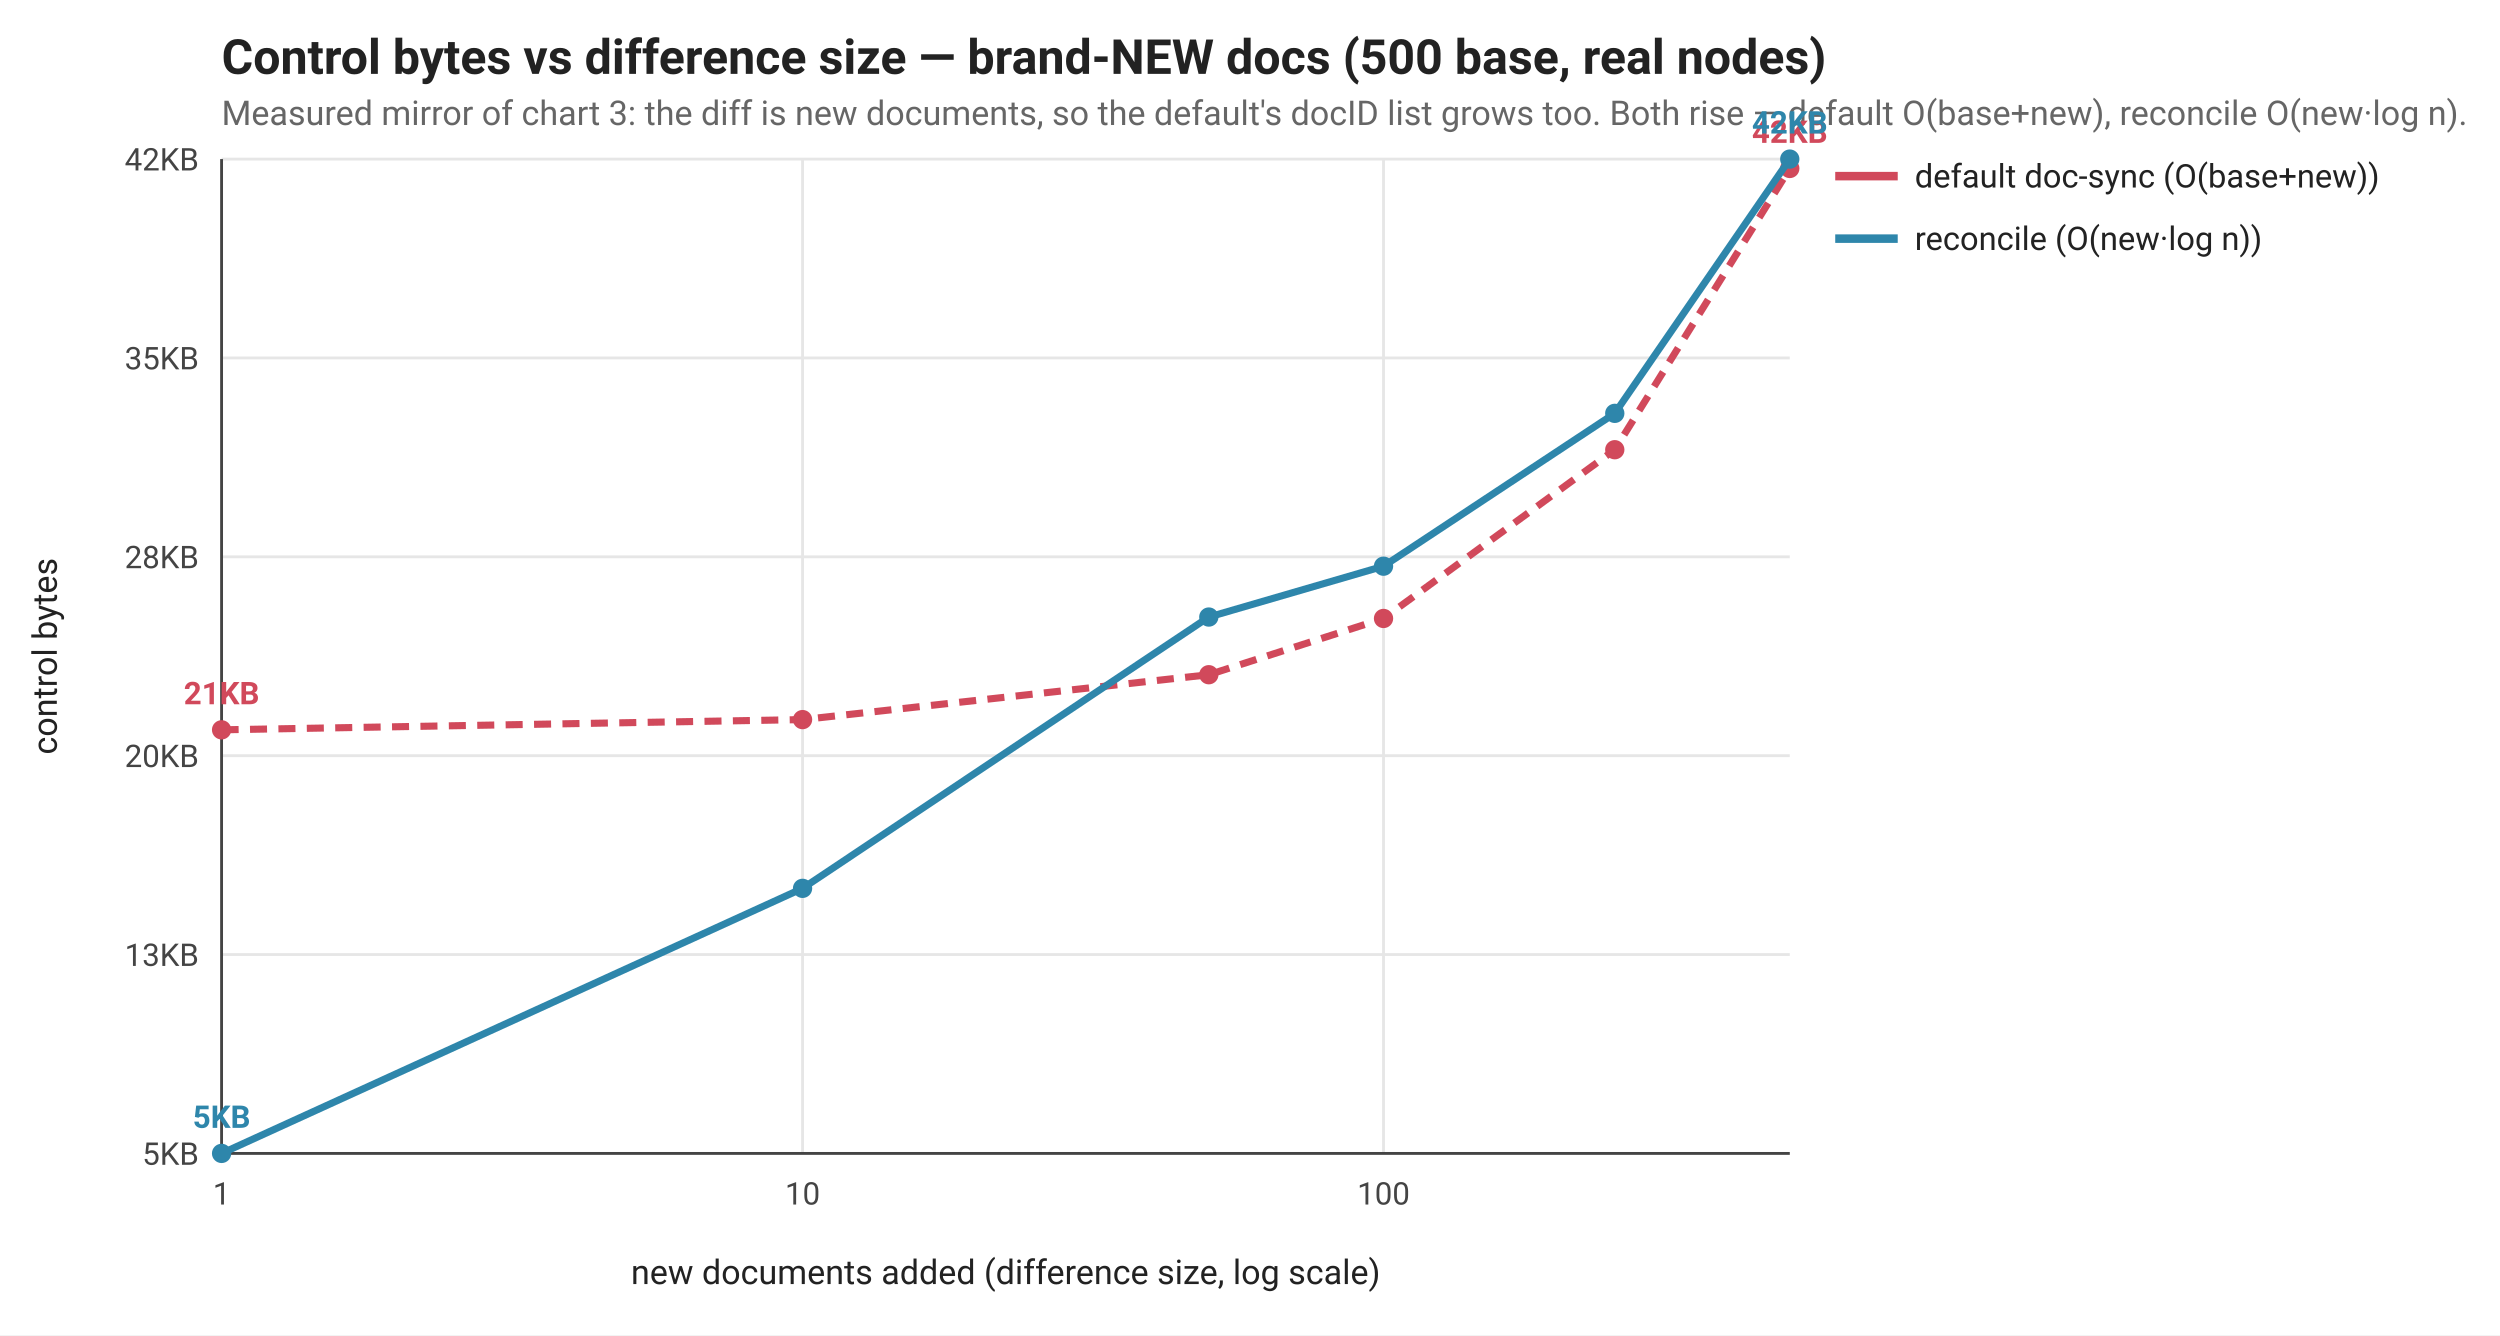
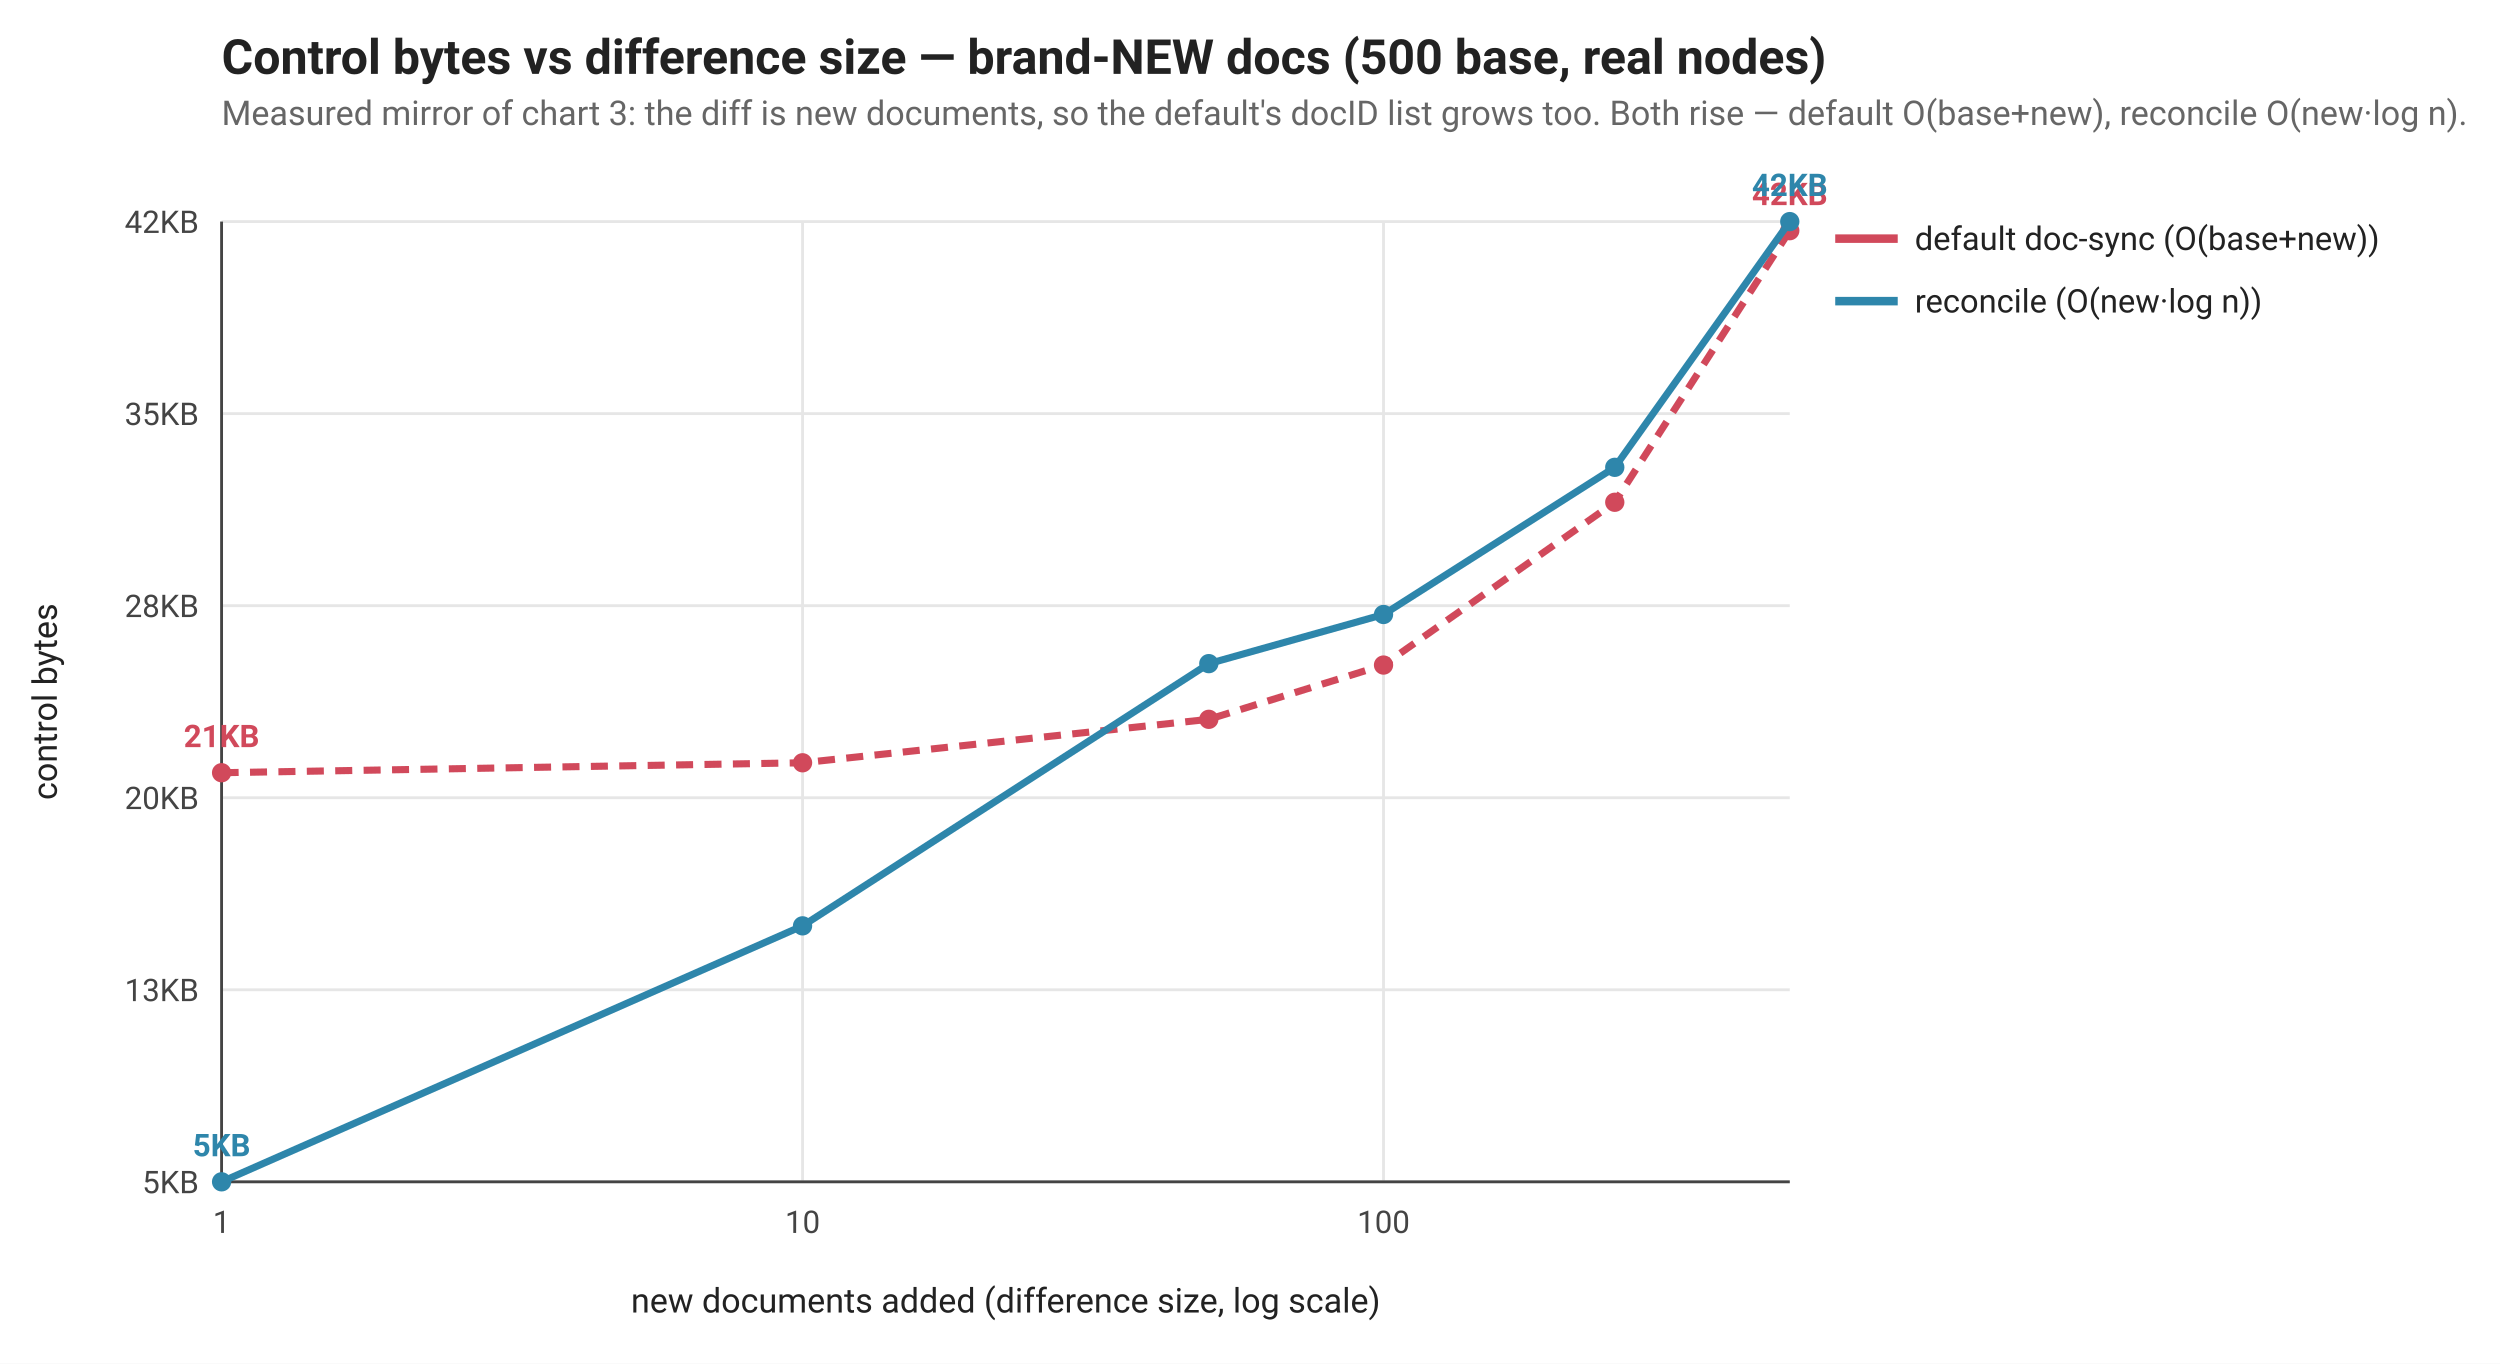
- <svg xmlns="http://www.w3.org/2000/svg" width="880" height="470" viewBox="0 0 880 470" font-family="-apple-system,Segoe UI,Roboto,sans-serif">
-   <rect width="880" height="470" fill="white" />
+ <svg xmlns="http://www.w3.org/2000/svg" width="880" height="480" viewBox="0 0 880 480" font-family="-apple-system,Segoe UI,Roboto,sans-serif">
+   <rect width="880" height="480" fill="white" />
  <text x="78" y="26" font-size="17" font-weight="700" fill="#222222">Control bytes vs difference size — brand-NEW docs (500 base, real nodes)</text>
  <text x="78" y="44" font-size="12" fill="#666">Measured mirror of chart 3: the diff is new documents, so the default's docID list grows too. Both rise — default O(base+new), reconcile O(new·log n).</text>
-   <line x1="78" y1="406.0" x2="630" y2="406.0" stroke="#e6e6e6" />
-   <text x="70" y="410.0" font-size="11" fill="#444444" text-anchor="end">5KB</text>
-   <line x1="78" y1="336.0" x2="630" y2="336.0" stroke="#e6e6e6" />
-   <text x="70" y="340.0" font-size="11" fill="#444444" text-anchor="end">13KB</text>
-   <line x1="78" y1="266.0" x2="630" y2="266.0" stroke="#e6e6e6" />
-   <text x="70" y="270.0" font-size="11" fill="#444444" text-anchor="end">20KB</text>
-   <line x1="78" y1="196.0" x2="630" y2="196.0" stroke="#e6e6e6" />
-   <text x="70" y="200.0" font-size="11" fill="#444444" text-anchor="end">28KB</text>
-   <line x1="78" y1="126.0" x2="630" y2="126.0" stroke="#e6e6e6" />
-   <text x="70" y="130.0" font-size="11" fill="#444444" text-anchor="end">35KB</text>
-   <line x1="78" y1="56.0" x2="630" y2="56.0" stroke="#e6e6e6" />
-   <text x="70" y="60.0" font-size="11" fill="#444444" text-anchor="end">42KB</text>
-   <line x1="78.0" y1="56" x2="78.0" y2="406" stroke="#e6e6e6" />
-   <text x="78.0" y="424.0" font-size="11" fill="#444444" text-anchor="middle">1</text>
-   <line x1="282.5" y1="56" x2="282.5" y2="406" stroke="#e6e6e6" />
-   <text x="282.5" y="424.0" font-size="11" fill="#444444" text-anchor="middle">10</text>
-   <line x1="487.0" y1="56" x2="487.0" y2="406" stroke="#e6e6e6" />
-   <text x="487.0" y="424.0" font-size="11" fill="#444444" text-anchor="middle">100</text>
-   <line x1="78" y1="56" x2="78" y2="406" stroke="#444444" />
-   <line x1="78" y1="406" x2="630" y2="406" stroke="#444444" />
-   <text x="354" y="452" font-size="12" fill="#222222" text-anchor="middle">new documents added  (difference size, log scale)</text>
-   <text x="20" y="231" font-size="12" fill="#222222" text-anchor="middle" transform="rotate(-90 20 231)">control bytes</text>
-   <polyline points="78.0,256.9 282.5,253.3 425.5,237.5 487.0,217.7 568.4,158.3 630.0,59.3" fill="none" stroke="#d1495b" stroke-width="2.5" stroke-dasharray="6 4" />
-   <circle cx="78.0" cy="256.9" r="3.4" fill="#d1495b" />
-   <circle cx="282.5" cy="253.3" r="3.4" fill="#d1495b" />
-   <circle cx="425.5" cy="237.5" r="3.4" fill="#d1495b" />
-   <circle cx="487.0" cy="217.7" r="3.4" fill="#d1495b" />
-   <circle cx="568.4" cy="158.3" r="3.4" fill="#d1495b" />
-   <circle cx="630.0" cy="59.3" r="3.4" fill="#d1495b" />
-   <polyline points="78.0,406.0 282.5,312.7 425.5,217.2 487.0,199.3 568.4,145.5 630.0,56.0" fill="none" stroke="#2e86ab" stroke-width="2.5" />
-   <circle cx="78.0" cy="406.0" r="3.4" fill="#2e86ab" />
-   <circle cx="282.5" cy="312.7" r="3.4" fill="#2e86ab" />
-   <circle cx="425.5" cy="217.2" r="3.4" fill="#2e86ab" />
-   <circle cx="487.0" cy="199.3" r="3.4" fill="#2e86ab" />
-   <circle cx="568.4" cy="145.5" r="3.4" fill="#2e86ab" />
-   <circle cx="630.0" cy="56.0" r="3.4" fill="#2e86ab" />
-   <line x1="646" y1="62" x2="668" y2="62" stroke="#d1495b" stroke-width="3" />
-   <text x="674" y="66" font-size="11.5" fill="#222222">default doc-sync (O(base+new))</text>
-   <line x1="646" y1="84" x2="668" y2="84" stroke="#2e86ab" stroke-width="3" />
-   <text x="674" y="88" font-size="11.5" fill="#222222">reconcile (O(new·log n))</text>
-   <text x="78.0" y="247.9" font-size="11" font-weight="600" fill="#d1495b" text-anchor="middle">21KB</text>
-   <text x="630.0" y="50.3" font-size="11" font-weight="600" fill="#d1495b" text-anchor="middle">42KB</text>
-   <text x="78.0" y="397.0" font-size="11" font-weight="600" fill="#2e86ab" text-anchor="middle">5KB</text>
-   <text x="630.0" y="47.0" font-size="11" font-weight="600" fill="#2e86ab" text-anchor="middle">42KB</text>
+   <line x1="78" y1="416.0" x2="630" y2="416.0" stroke="#e6e6e6" />
+   <text x="70" y="420.0" font-size="11" fill="#444444" text-anchor="end">5KB</text>
+   <line x1="78" y1="348.4" x2="630" y2="348.4" stroke="#e6e6e6" />
+   <text x="70" y="352.4" font-size="11" fill="#444444" text-anchor="end">13KB</text>
+   <line x1="78" y1="280.8" x2="630" y2="280.8" stroke="#e6e6e6" />
+   <text x="70" y="284.8" font-size="11" fill="#444444" text-anchor="end">20KB</text>
+   <line x1="78" y1="213.2" x2="630" y2="213.2" stroke="#e6e6e6" />
+   <text x="70" y="217.2" font-size="11" fill="#444444" text-anchor="end">28KB</text>
+   <line x1="78" y1="145.6" x2="630" y2="145.6" stroke="#e6e6e6" />
+   <text x="70" y="149.6" font-size="11" fill="#444444" text-anchor="end">35KB</text>
+   <line x1="78" y1="78.0" x2="630" y2="78.0" stroke="#e6e6e6" />
+   <text x="70" y="82.0" font-size="11" fill="#444444" text-anchor="end">42KB</text>
+   <line x1="78.0" y1="78" x2="78.0" y2="416" stroke="#e6e6e6" />
+   <text x="78.0" y="434.0" font-size="11" fill="#444444" text-anchor="middle">1</text>
+   <line x1="282.5" y1="78" x2="282.5" y2="416" stroke="#e6e6e6" />
+   <text x="282.5" y="434.0" font-size="11" fill="#444444" text-anchor="middle">10</text>
+   <line x1="487.0" y1="78" x2="487.0" y2="416" stroke="#e6e6e6" />
+   <text x="487.0" y="434.0" font-size="11" fill="#444444" text-anchor="middle">100</text>
+   <line x1="78" y1="78" x2="78" y2="416" stroke="#444444" />
+   <line x1="78" y1="416" x2="630" y2="416" stroke="#444444" />
+   <text x="354" y="462" font-size="12" fill="#222222" text-anchor="middle">new documents added  (difference size, log scale)</text>
+   <text x="20" y="247" font-size="12" fill="#222222" text-anchor="middle" transform="rotate(-90 20 247)">control bytes</text>
+   <polyline points="78.0,272.0 282.5,268.5 425.5,253.2 487.0,234.1 568.4,176.8 630.0,81.2" fill="none" stroke="#d1495b" stroke-width="2.5" stroke-dasharray="6 4" />
+   <circle cx="78.0" cy="272.0" r="3.4" fill="#d1495b" />
+   <circle cx="282.5" cy="268.5" r="3.4" fill="#d1495b" />
+   <circle cx="425.5" cy="253.2" r="3.4" fill="#d1495b" />
+   <circle cx="487.0" cy="234.1" r="3.4" fill="#d1495b" />
+   <circle cx="568.4" cy="176.8" r="3.4" fill="#d1495b" />
+   <circle cx="630.0" cy="81.2" r="3.4" fill="#d1495b" />
+   <polyline points="78.0,416.0 282.5,325.9 425.5,233.6 487.0,216.3 568.4,164.5 630.0,78.0" fill="none" stroke="#2e86ab" stroke-width="2.5" />
+   <circle cx="78.0" cy="416.0" r="3.4" fill="#2e86ab" />
+   <circle cx="282.5" cy="325.9" r="3.4" fill="#2e86ab" />
+   <circle cx="425.5" cy="233.6" r="3.4" fill="#2e86ab" />
+   <circle cx="487.0" cy="216.3" r="3.4" fill="#2e86ab" />
+   <circle cx="568.4" cy="164.5" r="3.4" fill="#2e86ab" />
+   <circle cx="630.0" cy="78.0" r="3.4" fill="#2e86ab" />
+   <line x1="646" y1="84" x2="668" y2="84" stroke="#d1495b" stroke-width="3" />
+   <text x="674" y="88" font-size="11.5" fill="#222222">default doc-sync (O(base+new))</text>
+   <line x1="646" y1="106" x2="668" y2="106" stroke="#2e86ab" stroke-width="3" />
+   <text x="674" y="110" font-size="11.5" fill="#222222">reconcile (O(new·log n))</text>
+   <text x="78.0" y="263.0" font-size="11" font-weight="600" fill="#d1495b" text-anchor="middle">21KB</text>
+   <text x="630.0" y="72.2" font-size="11" font-weight="600" fill="#d1495b" text-anchor="middle">42KB</text>
+   <text x="78.0" y="407.0" font-size="11" font-weight="600" fill="#2e86ab" text-anchor="middle">5KB</text>
+   <text x="630.0" y="69.0" font-size="11" font-weight="600" fill="#2e86ab" text-anchor="middle">42KB</text>
</svg>
